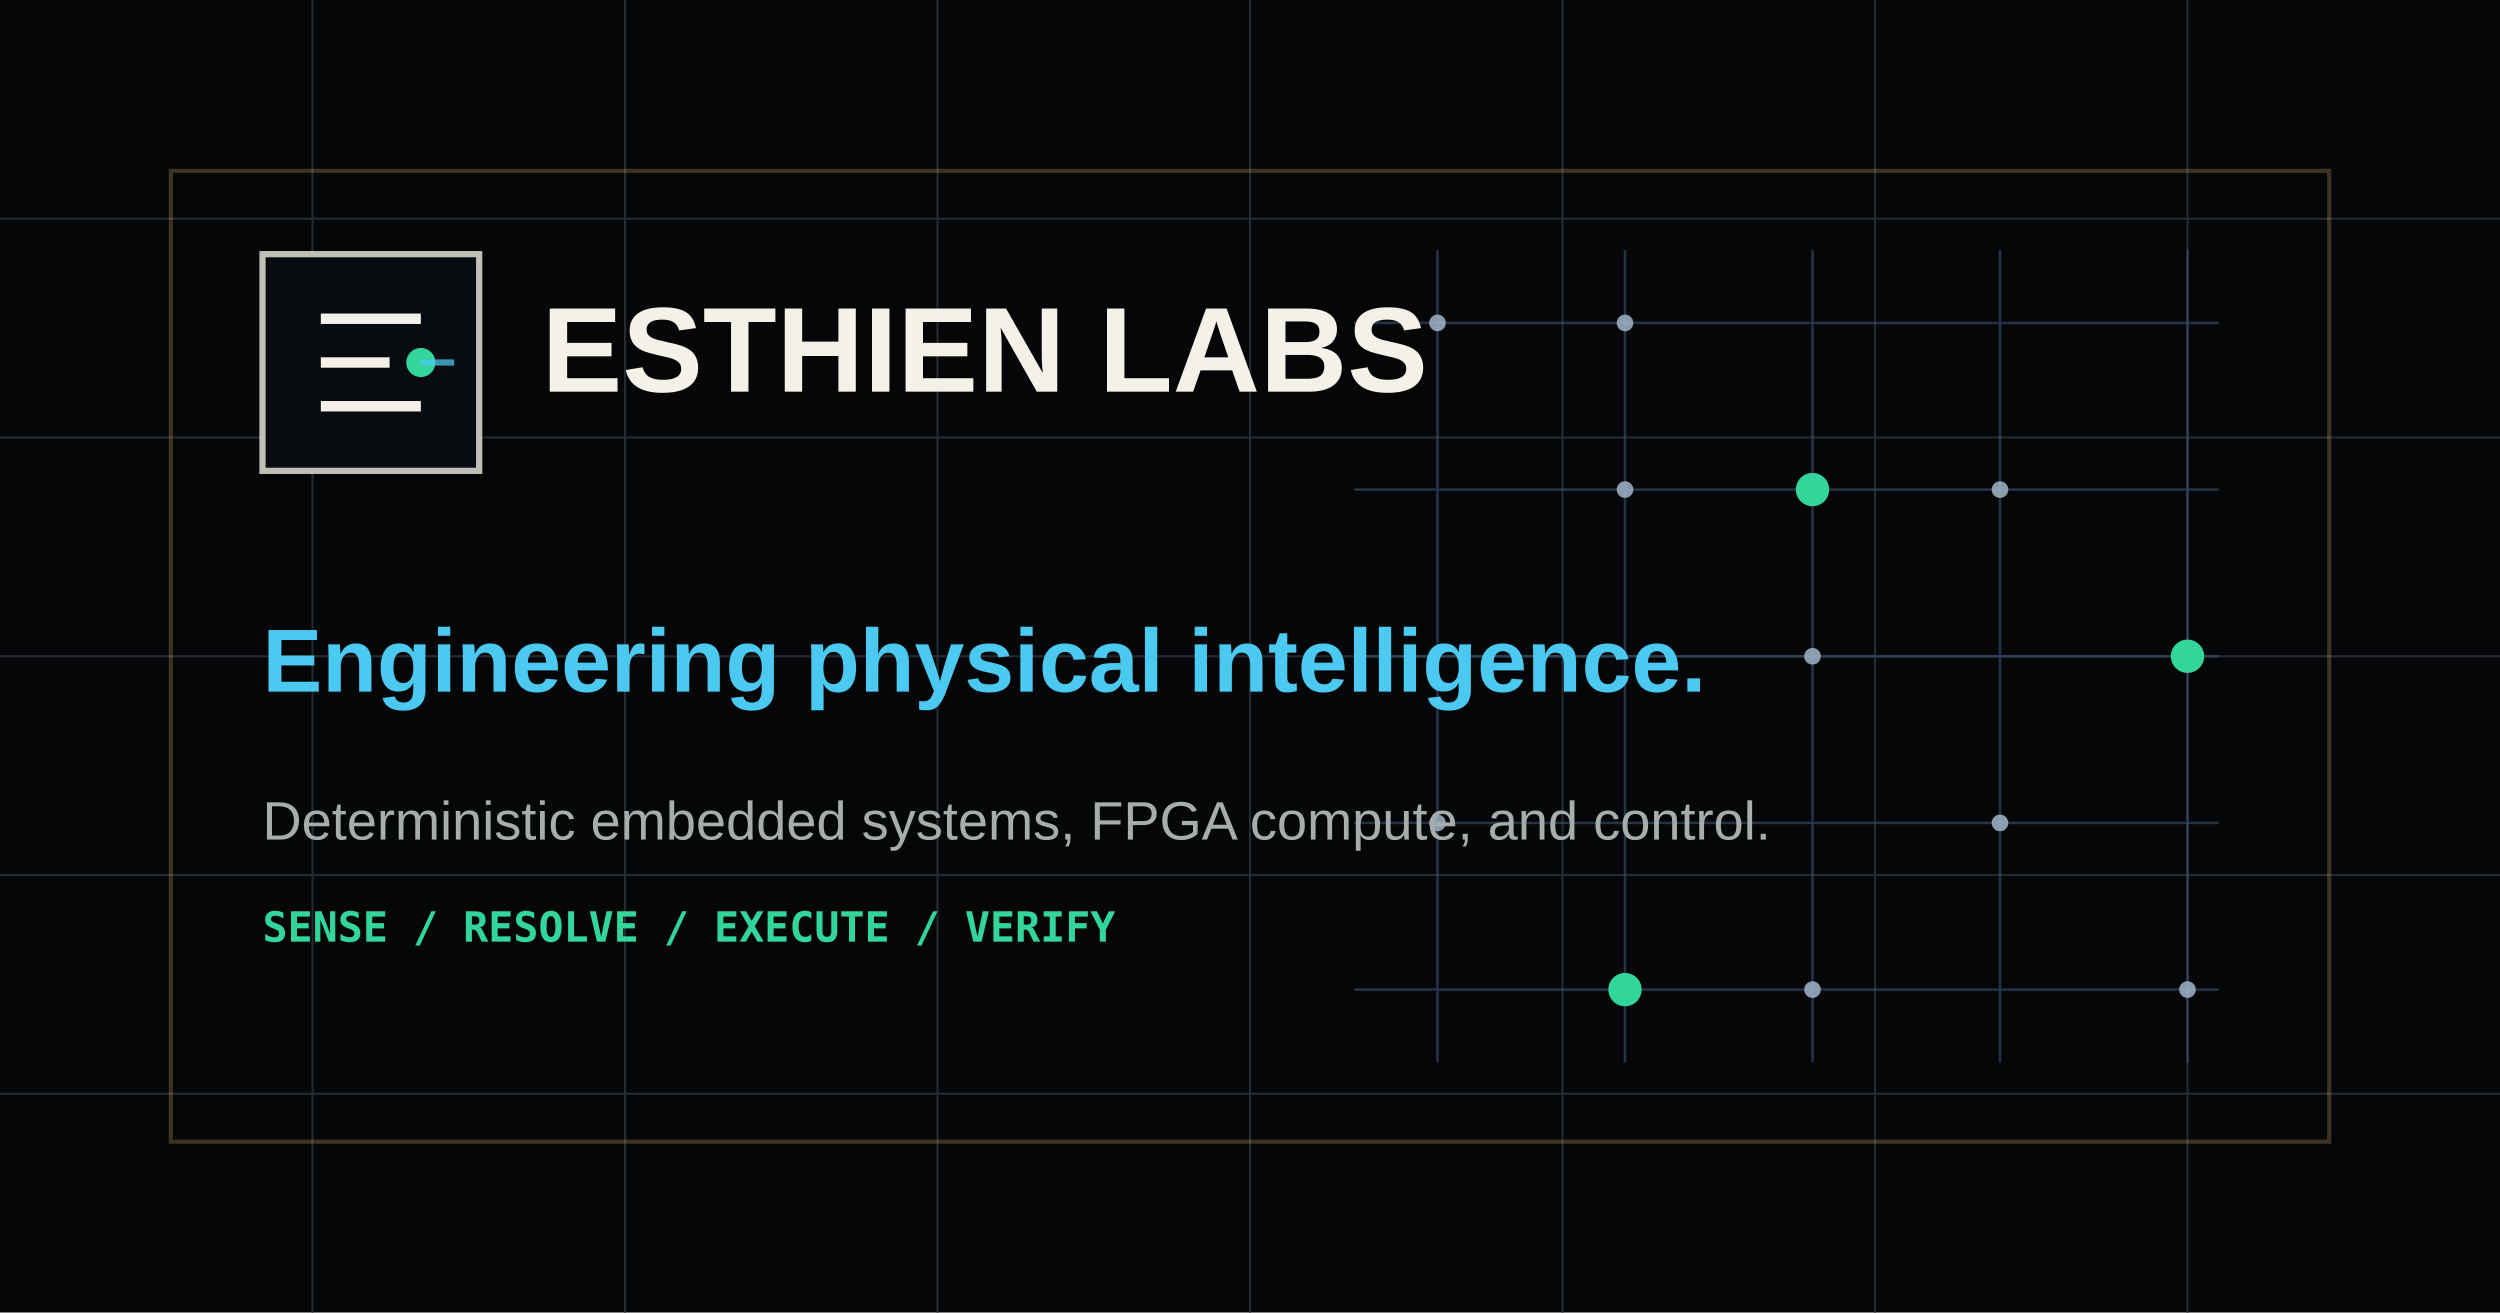
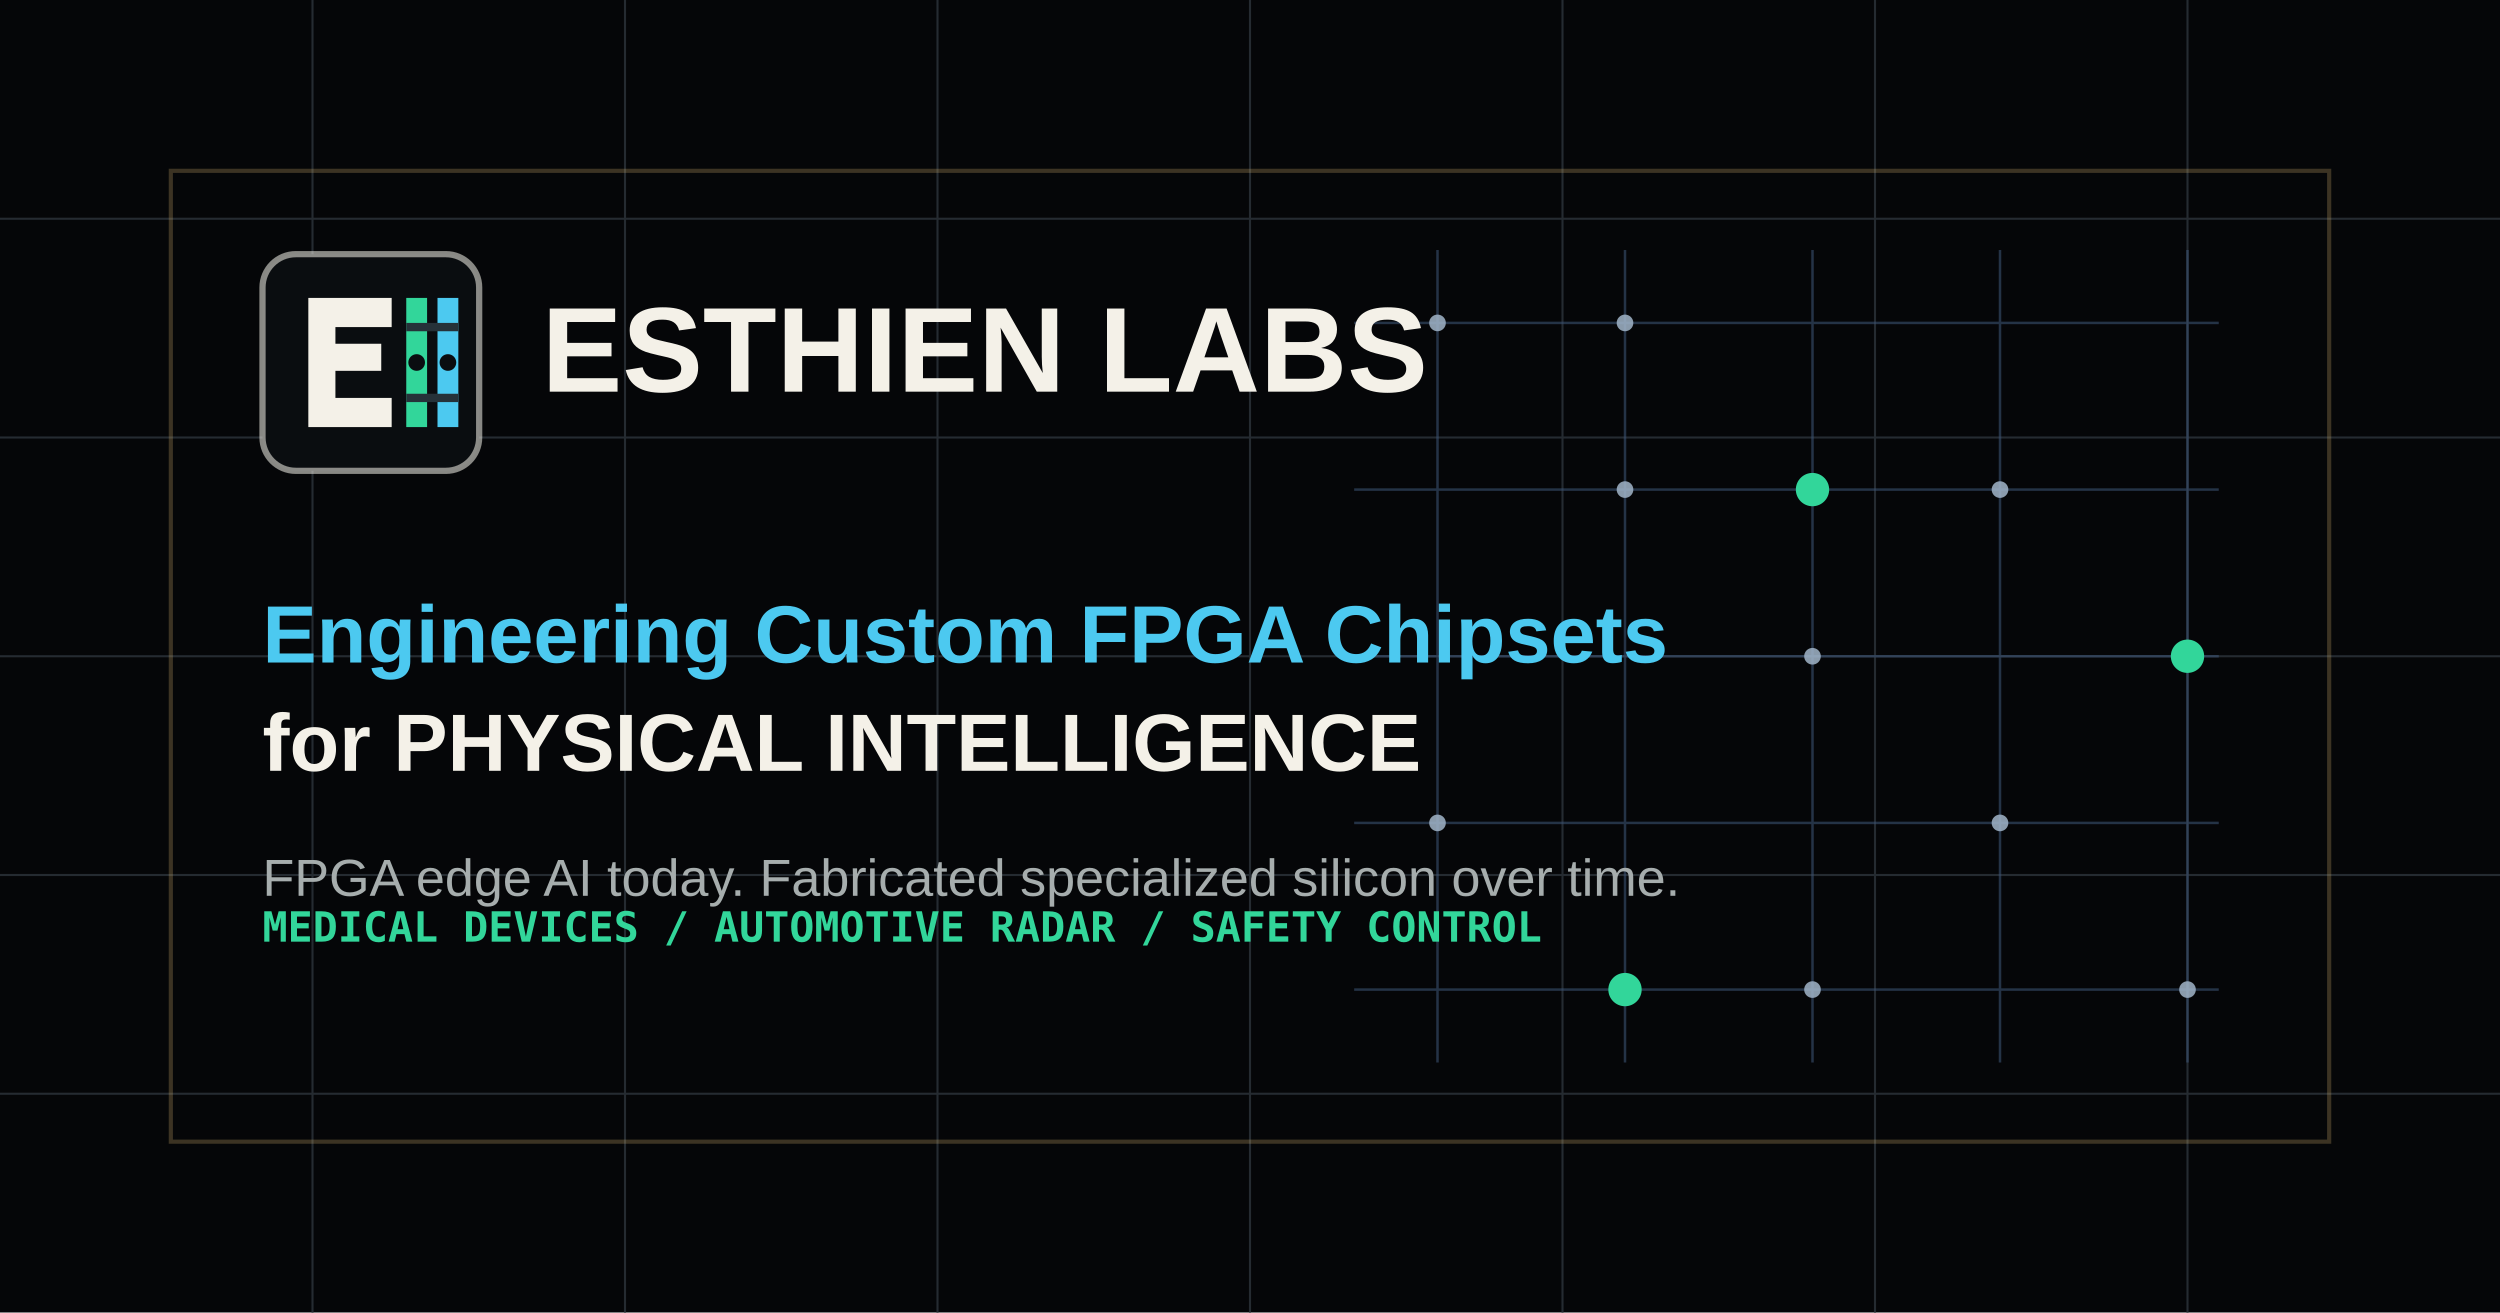
<svg xmlns="http://www.w3.org/2000/svg" width="1200" height="630" viewBox="0 0 1200 630" fill="none">
  <rect width="1200" height="630" fill="#050608" />
  <path d="M0 105H1200M0 210H1200M0 315H1200M0 420H1200M0 525H1200M150 0V630M300 0V630M450 0V630M600 0V630M750 0V630M900 0V630M1050 0V630" stroke="#252B31" stroke-width="1" />
  <g opacity=".58" stroke="#3A5374" stroke-width="1.2">
    <path d="M650 155H1065M650 235H1065M650 315H1065M650 395H1065M650 475H1065" />
    <path d="M690 120V510M780 120V510M870 120V510M960 120V510M1050 120V510" />
  </g>
  <g fill="#9FB2C6" opacity=".86">
    <circle cx="690" cy="155" r="4" />
    <circle cx="780" cy="235" r="4" />
    <circle cx="870" cy="315" r="4" />
    <circle cx="960" cy="395" r="4" />
    <circle cx="1050" cy="475" r="4" />
    <circle cx="780" cy="155" r="4" />
    <circle cx="960" cy="235" r="4" />
    <circle cx="690" cy="395" r="4" />
    <circle cx="870" cy="475" r="4" />
  </g>
  <g fill="#32D69A">
    <circle cx="870" cy="235" r="8" />
    <circle cx="1050" cy="315" r="8" />
    <circle cx="780" cy="475" r="8" />
  </g>
  <rect x="82" y="82" width="1036" height="466" stroke="#C8A96A" stroke-opacity=".28" stroke-width="2" />
  <g transform="translate(126 122)">
-     <rect width="104" height="104" fill="#080B0F" stroke="#F4F1E8" stroke-opacity=".78" stroke-width="3" />
-     <path d="M28 31H76M28 52H61M28 73H76" stroke="#F4F1E8" stroke-width="5" />
-     <circle cx="76" cy="52" r="7" fill="#32D69A" />
-     <path d="M76 52H92" stroke="#4CC9F0" stroke-opacity=".72" stroke-width="3" />
+     <rect width="104" height="104" rx="16" fill="#0A0D10" stroke="#F4F1E8" stroke-opacity=".55" stroke-width="3" />
+     <path d="M22 21H62V35H35V43H57V56H35V69H62V83H22V21Z" fill="#F4F1E8" />
+     <path d="M69 21H79V83H69V21Z" fill="#32D69A" />
+     <path d="M84 21H94V83H84V21Z" fill="#4CC9F0" />
+     <path d="M69 35H94M69 69H94" stroke="#263239" stroke-width="4" />
+     <circle cx="74" cy="52" r="4" fill="#0A0D10" />
+     <circle cx="89" cy="52" r="4" fill="#0A0D10" />
  </g>
  <text x="260" y="188" fill="#F4F1E8" font-family="Aptos, Segoe UI, Arial, Helvetica, sans-serif" font-size="58" font-weight="700" letter-spacing="0">ESTHIEN LABS</text>
-   <text x="126" y="332" fill="#4CC9F0" font-family="Aptos, Segoe UI, Arial, Helvetica, sans-serif" font-size="43" font-weight="600" letter-spacing="0">Engineering physical intelligence.</text>
-   <text x="126" y="403" fill="#A6ADAD" font-family="Aptos, Segoe UI, Arial, Helvetica, sans-serif" font-size="26" font-weight="400" letter-spacing="0">Deterministic embedded systems, FPGA compute, and control.</text>
-   <text x="126" y="452" fill="#32D69A" font-family="Consolas, monospace" font-size="20" font-weight="600" letter-spacing="0">SENSE  /  RESOLVE  /  EXECUTE  /  VERIFY</text>
+   <text x="126" y="318" fill="#4CC9F0" font-family="Aptos, Segoe UI, Arial, Helvetica, sans-serif" font-size="39" font-weight="700" letter-spacing="0">Engineering Custom FPGA Chipsets</text>
+   <text x="126" y="370" fill="#F4F1E8" font-family="Aptos, Segoe UI, Arial, Helvetica, sans-serif" font-size="39" font-weight="700" letter-spacing="0">for PHYSICAL INTELLIGENCE</text>
+   <text x="126" y="430" fill="#A6ADAD" font-family="Aptos, Segoe UI, Arial, Helvetica, sans-serif" font-size="25" font-weight="400" letter-spacing="0">FPGA edge AI today. Fabricated specialized silicon over time.</text>
+   <text x="126" y="452" fill="#32D69A" font-family="Consolas, monospace" font-size="20" font-weight="600" letter-spacing="0">MEDICAL DEVICES  /  AUTOMOTIVE RADAR  /  SAFETY CONTROL</text>
</svg>
